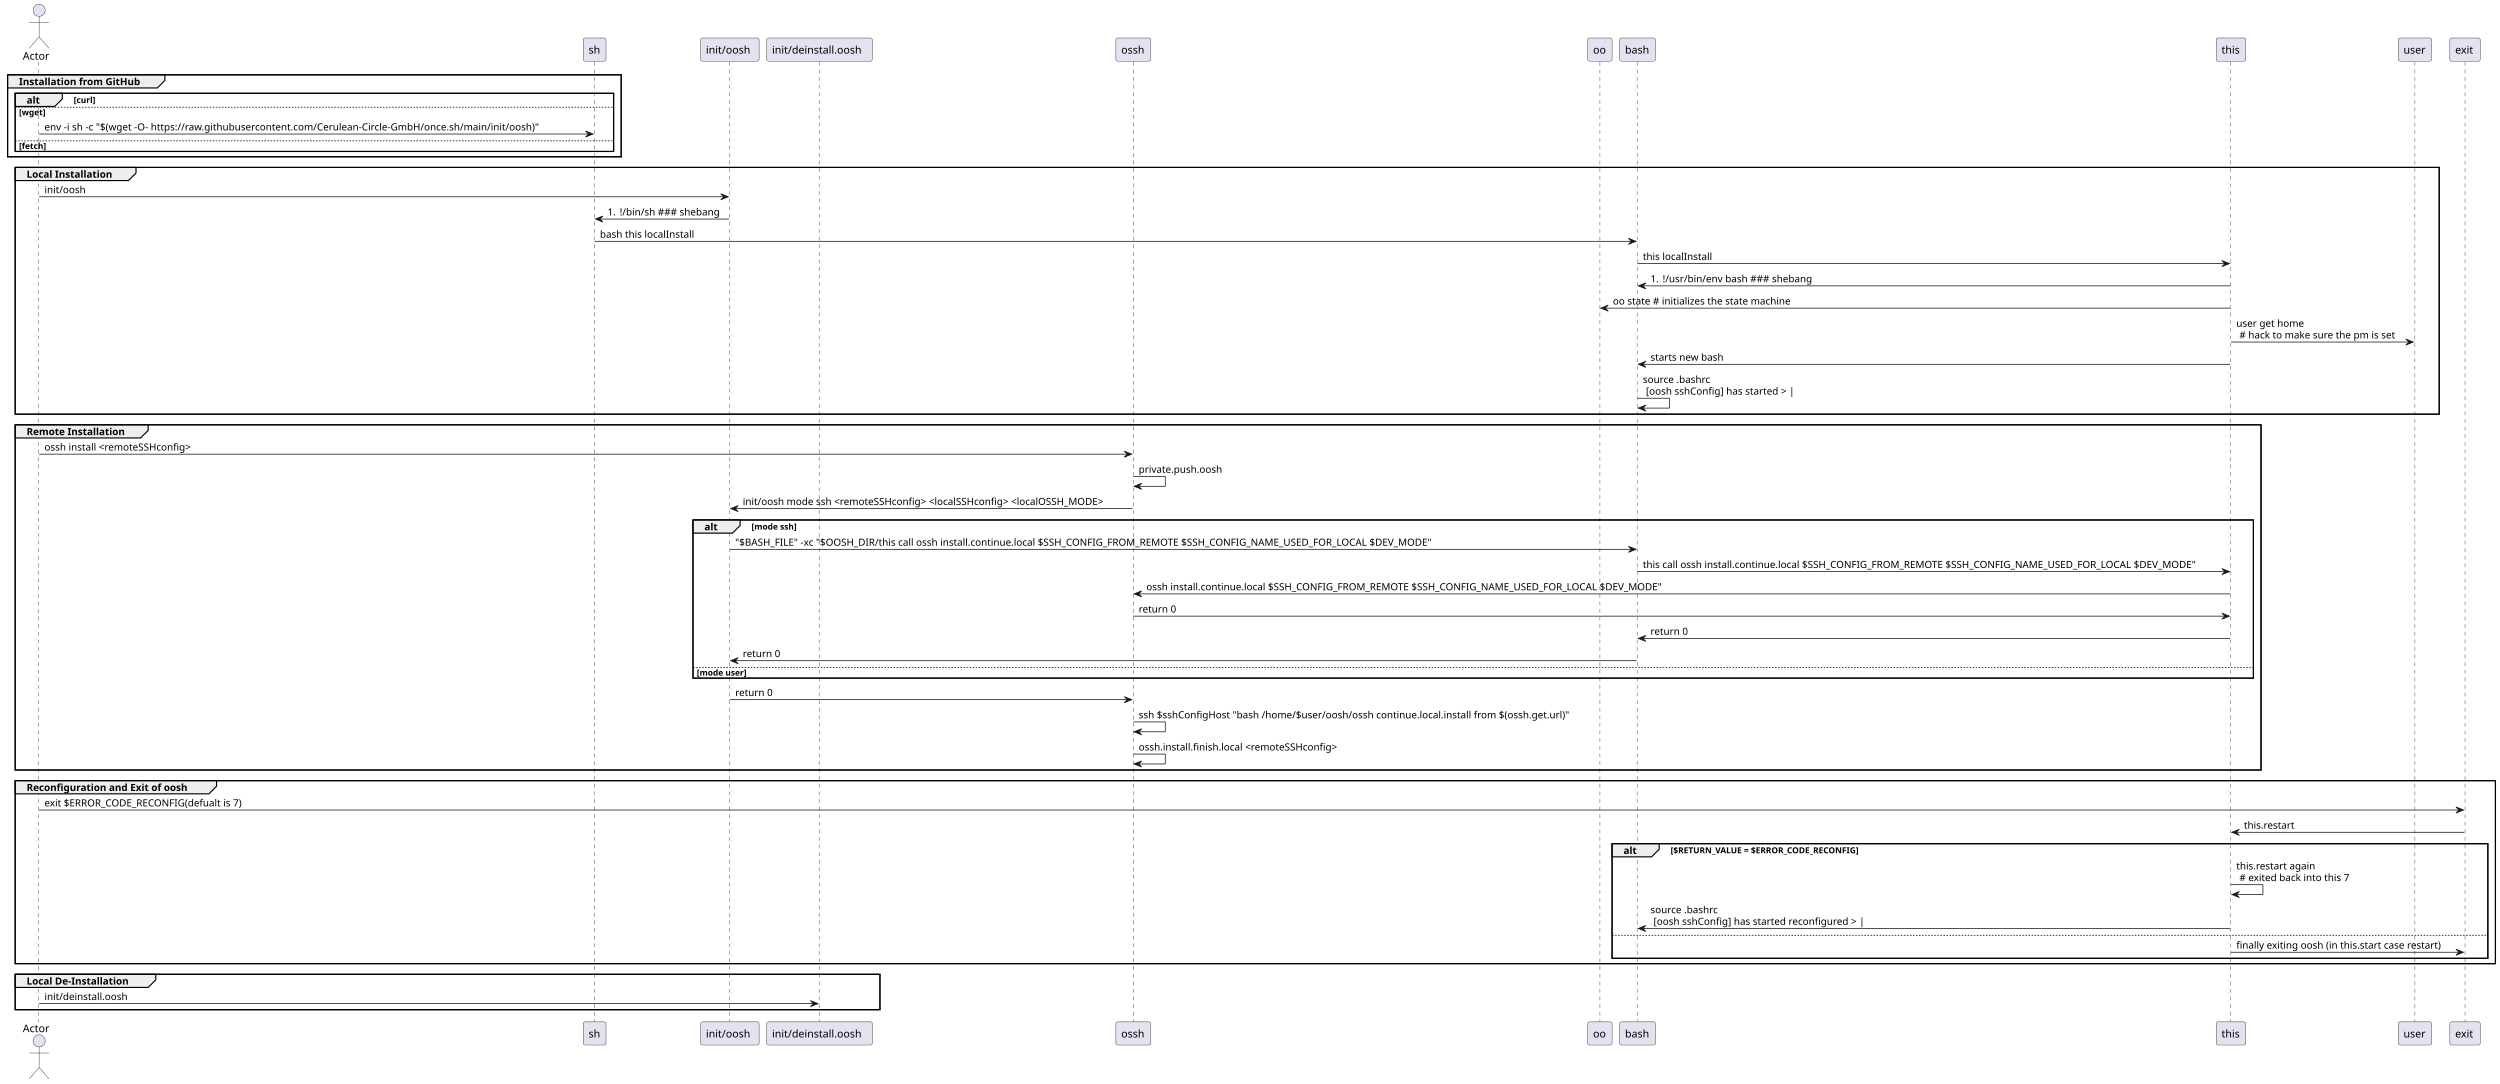
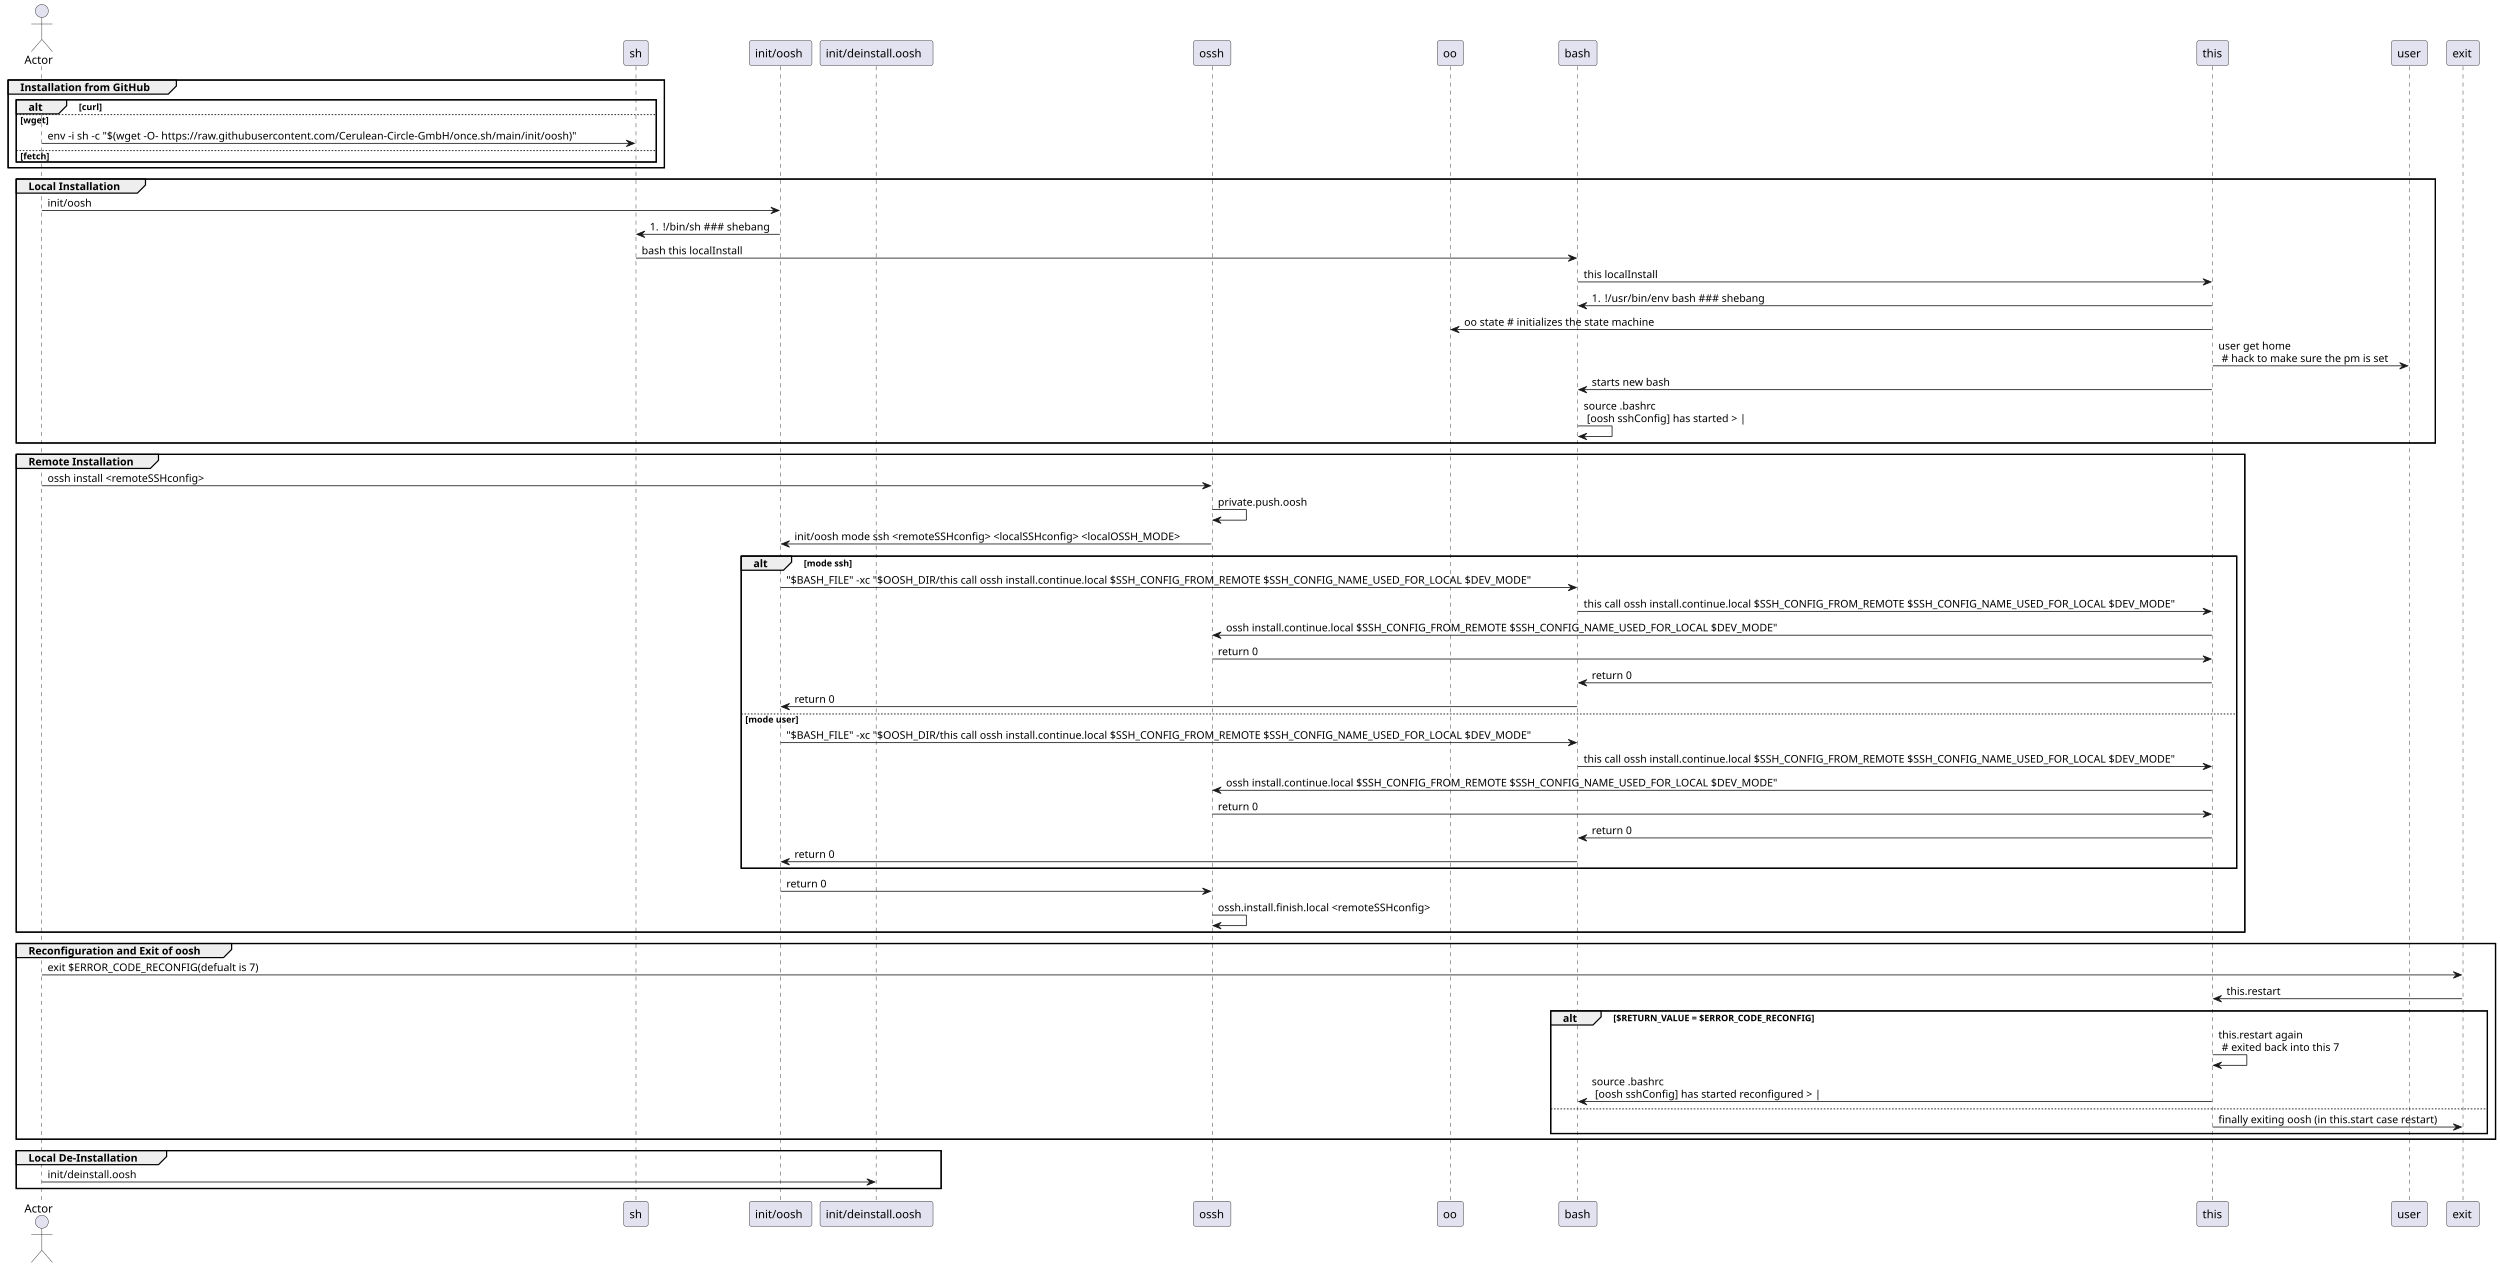
- <svg xmlns="http://www.w3.org/2000/svg" contentStyleType="text/css" height="1426px" preserveAspectRatio="none" style="width:3290px;height:1426px;background:#FFFFFF;" version="1.1" viewBox="0 0 3290 1426" width="3290px" zoomAndPan="magnify">
+ <svg xmlns="http://www.w3.org/2000/svg" contentStyleType="text/css" height="1560px" preserveAspectRatio="none" style="width:3076px;height:1560px;background:#FFFFFF;" version="1.1" viewBox="0 0 3076 1560" width="3076px" zoomAndPan="magnify">
  <defs />
  <g>
    <rect height="107.842" style="stroke:#000000;stroke-width:1.5;fill:none;" width="807.5" x="10" y="98.488" />
    <rect height="76.531" style="stroke:#000000;stroke-width:1.5;fill:none;" width="787.5" x="20" y="122.799" />
-     <rect height="324.727" style="stroke:#000000;stroke-width:1.5;fill:none;" width="3190" x="20" y="220.33" />
-     <rect height="454.303" style="stroke:#000000;stroke-width:1.5;fill:none;" width="2955.5" x="20" y="559.057" />
-     <rect height="208.129" style="stroke:#000000;stroke-width:1.5;fill:none;" width="2053.5" x="912" y="684.299" />
-     <rect height="240.795" style="stroke:#000000;stroke-width:1.5;fill:none;" width="3264" x="20" y="1027.359" />
-     <rect height="150.863" style="stroke:#000000;stroke-width:1.5;fill:none;" width="1152.5" x="2121.5" y="1110.291" />
-     <rect height="46.621" style="stroke:#000000;stroke-width:1.5;fill:none;" width="1138" x="20" y="1282.154" />
-     <line style="stroke:#181818;stroke-width:0.5;fill:none;stroke-dasharray:5.0,5.0;" x1="51" x2="51" y1="81.488" y2="1345.775" />
-     <line style="stroke:#181818;stroke-width:0.5;fill:none;stroke-dasharray:5.0,5.0;" x1="782.5" x2="782.5" y1="81.488" y2="1345.775" />
-     <line style="stroke:#181818;stroke-width:0.5;fill:none;stroke-dasharray:5.0,5.0;" x1="960" x2="960" y1="81.488" y2="1345.775" />
-     <line style="stroke:#181818;stroke-width:0.5;fill:none;stroke-dasharray:5.0,5.0;" x1="1078" x2="1078" y1="81.488" y2="1345.775" />
-     <line style="stroke:#181818;stroke-width:0.5;fill:none;stroke-dasharray:5.0,5.0;" x1="1491.5" x2="1491.5" y1="81.488" y2="1345.775" />
-     <line style="stroke:#181818;stroke-width:0.5;fill:none;stroke-dasharray:5.0,5.0;" x1="2105.5" x2="2105.5" y1="81.488" y2="1345.775" />
-     <line style="stroke:#181818;stroke-width:0.5;fill:none;stroke-dasharray:5.0,5.0;" x1="2154.5" x2="2154.5" y1="81.488" y2="1345.775" />
-     <line style="stroke:#181818;stroke-width:0.5;fill:none;stroke-dasharray:5.0,5.0;" x1="2935.5" x2="2935.5" y1="81.488" y2="1345.775" />
-     <line style="stroke:#181818;stroke-width:0.5;fill:none;stroke-dasharray:5.0,5.0;" x1="3178" x2="3178" y1="81.488" y2="1345.775" />
-     <line style="stroke:#181818;stroke-width:0.5;fill:none;stroke-dasharray:5.0,5.0;" x1="3244" x2="3244" y1="81.488" y2="1345.775" />
+     <rect height="324.727" style="stroke:#000000;stroke-width:1.5;fill:none;" width="2976.5" x="20" y="220.33" />
+     <rect height="587.856" style="stroke:#000000;stroke-width:1.5;fill:none;" width="2742" x="20" y="559.057" />
+     <rect height="383.992" style="stroke:#000000;stroke-width:1.5;fill:none;" width="1840" x="912" y="684.299" />
+     <rect height="240.795" style="stroke:#000000;stroke-width:1.5;fill:none;" width="3050.5" x="20" y="1160.912" />
+     <rect height="150.863" style="stroke:#000000;stroke-width:1.5;fill:none;" width="1152.5" x="1908" y="1243.844" />
+     <rect height="46.621" style="stroke:#000000;stroke-width:1.5;fill:none;" width="1138" x="20" y="1415.707" />
+     <line style="stroke:#181818;stroke-width:0.5;fill:none;stroke-dasharray:5.0,5.0;" x1="51" x2="51" y1="81.488" y2="1479.328" />
+     <line style="stroke:#181818;stroke-width:0.5;fill:none;stroke-dasharray:5.0,5.0;" x1="782.5" x2="782.5" y1="81.488" y2="1479.328" />
+     <line style="stroke:#181818;stroke-width:0.5;fill:none;stroke-dasharray:5.0,5.0;" x1="960" x2="960" y1="81.488" y2="1479.328" />
+     <line style="stroke:#181818;stroke-width:0.5;fill:none;stroke-dasharray:5.0,5.0;" x1="1078" x2="1078" y1="81.488" y2="1479.328" />
+     <line style="stroke:#181818;stroke-width:0.5;fill:none;stroke-dasharray:5.0,5.0;" x1="1491.5" x2="1491.5" y1="81.488" y2="1479.328" />
+     <line style="stroke:#181818;stroke-width:0.5;fill:none;stroke-dasharray:5.0,5.0;" x1="1784.5" x2="1784.5" y1="81.488" y2="1479.328" />
+     <line style="stroke:#181818;stroke-width:0.5;fill:none;stroke-dasharray:5.0,5.0;" x1="1941" x2="1941" y1="81.488" y2="1479.328" />
+     <line style="stroke:#181818;stroke-width:0.5;fill:none;stroke-dasharray:5.0,5.0;" x1="2722" x2="2722" y1="81.488" y2="1479.328" />
+     <line style="stroke:#181818;stroke-width:0.5;fill:none;stroke-dasharray:5.0,5.0;" x1="2964.5" x2="2964.5" y1="81.488" y2="1479.328" />
+     <line style="stroke:#181818;stroke-width:0.5;fill:none;stroke-dasharray:5.0,5.0;" x1="3030.5" x2="3030.5" y1="81.488" y2="1479.328" />
    <text fill="#000000" font-family="sans-serif" font-size="14" lengthAdjust="spacing" textLength="37" x="30" y="78.535">Actor</text>
    <ellipse cx="51.5" cy="13.5" fill="#E2E2F0" rx="8" ry="8" style="stroke:#181818;stroke-width:0.5;" />
    <path d="M51.5,21.5 L51.5,48.5 M38.5,29.5 L64.5,29.5 M51.5,48.5 L38.5,63.5 M51.5,48.5 L64.5,63.5 " fill="none" style="stroke:#181818;stroke-width:0.5;" />
-     <text fill="#000000" font-family="sans-serif" font-size="14" lengthAdjust="spacing" textLength="37" x="30" y="1358.311">Actor</text>
-     <ellipse cx="51.5" cy="1369.764" fill="#E2E2F0" rx="8" ry="8" style="stroke:#181818;stroke-width:0.5;" />
-     <path d="M51.5,1377.764 L51.5,1404.764 M38.5,1385.764 L64.5,1385.764 M51.5,1404.764 L38.5,1419.764 M51.5,1404.764 L64.5,1419.764 " fill="none" style="stroke:#181818;stroke-width:0.5;" />
+     <text fill="#000000" font-family="sans-serif" font-size="14" lengthAdjust="spacing" textLength="37" x="30" y="1491.863">Actor</text>
+     <ellipse cx="51.5" cy="1503.316" fill="#E2E2F0" rx="8" ry="8" style="stroke:#181818;stroke-width:0.5;" />
+     <path d="M51.5,1511.316 L51.5,1538.316 M38.5,1519.316 L64.5,1519.316 M51.5,1538.316 L38.5,1553.316 M51.5,1538.316 L64.5,1553.316 " fill="none" style="stroke:#181818;stroke-width:0.5;" />
    <rect fill="#E2E2F0" height="30.488" rx="2.5" ry="2.5" style="stroke:#181818;stroke-width:0.5;" width="30" x="767.5" y="50" />
    <text fill="#000000" font-family="sans-serif" font-size="14" lengthAdjust="spacing" textLength="16" x="774.5" y="70.535">sh</text>
-     <rect fill="#E2E2F0" height="30.488" rx="2.5" ry="2.5" style="stroke:#181818;stroke-width:0.5;" width="30" x="767.5" y="1344.775" />
-     <text fill="#000000" font-family="sans-serif" font-size="14" lengthAdjust="spacing" textLength="16" x="774.5" y="1365.311">sh</text>
+     <rect fill="#E2E2F0" height="30.488" rx="2.5" ry="2.5" style="stroke:#181818;stroke-width:0.5;" width="30" x="767.5" y="1478.328" />
+     <text fill="#000000" font-family="sans-serif" font-size="14" lengthAdjust="spacing" textLength="16" x="774.5" y="1498.863">sh</text>
    <rect fill="#E2E2F0" height="30.488" rx="2.5" ry="2.5" style="stroke:#181818;stroke-width:0.5;" width="77" x="922" y="50" />
    <text fill="#000000" font-family="sans-serif" font-size="14" lengthAdjust="spacing" textLength="63" x="929" y="70.535">init/oosh</text>
-     <rect fill="#E2E2F0" height="30.488" rx="2.5" ry="2.5" style="stroke:#181818;stroke-width:0.5;" width="77" x="922" y="1344.775" />
-     <text fill="#000000" font-family="sans-serif" font-size="14" lengthAdjust="spacing" textLength="63" x="929" y="1365.311">init/oosh</text>
+     <rect fill="#E2E2F0" height="30.488" rx="2.5" ry="2.5" style="stroke:#181818;stroke-width:0.5;" width="77" x="922" y="1478.328" />
+     <text fill="#000000" font-family="sans-serif" font-size="14" lengthAdjust="spacing" textLength="63" x="929" y="1498.863">init/oosh</text>
    <rect fill="#E2E2F0" height="30.488" rx="2.5" ry="2.5" style="stroke:#181818;stroke-width:0.5;" width="139" x="1009" y="50" />
    <text fill="#000000" font-family="sans-serif" font-size="14" lengthAdjust="spacing" textLength="125" x="1016" y="70.535">init/deinstall.oosh</text>
-     <rect fill="#E2E2F0" height="30.488" rx="2.5" ry="2.5" style="stroke:#181818;stroke-width:0.5;" width="139" x="1009" y="1344.775" />
-     <text fill="#000000" font-family="sans-serif" font-size="14" lengthAdjust="spacing" textLength="125" x="1016" y="1365.311">init/deinstall.oosh</text>
+     <rect fill="#E2E2F0" height="30.488" rx="2.5" ry="2.5" style="stroke:#181818;stroke-width:0.5;" width="139" x="1009" y="1478.328" />
+     <text fill="#000000" font-family="sans-serif" font-size="14" lengthAdjust="spacing" textLength="125" x="1016" y="1498.863">init/deinstall.oosh</text>
    <rect fill="#E2E2F0" height="30.488" rx="2.5" ry="2.5" style="stroke:#181818;stroke-width:0.5;" width="46" x="1468.5" y="50" />
    <text fill="#000000" font-family="sans-serif" font-size="14" lengthAdjust="spacing" textLength="32" x="1475.5" y="70.535">ossh</text>
-     <rect fill="#E2E2F0" height="30.488" rx="2.5" ry="2.5" style="stroke:#181818;stroke-width:0.5;" width="46" x="1468.5" y="1344.775" />
-     <text fill="#000000" font-family="sans-serif" font-size="14" lengthAdjust="spacing" textLength="32" x="1475.5" y="1365.311">ossh</text>
-     <rect fill="#E2E2F0" height="30.488" rx="2.5" ry="2.5" style="stroke:#181818;stroke-width:0.5;" width="32" x="2089.5" y="50" />
-     <text fill="#000000" font-family="sans-serif" font-size="14" lengthAdjust="spacing" textLength="18" x="2096.5" y="70.535">oo</text>
-     <rect fill="#E2E2F0" height="30.488" rx="2.5" ry="2.5" style="stroke:#181818;stroke-width:0.5;" width="32" x="2089.5" y="1344.775" />
-     <text fill="#000000" font-family="sans-serif" font-size="14" lengthAdjust="spacing" textLength="18" x="2096.5" y="1365.311">oo</text>
-     <rect fill="#E2E2F0" height="30.488" rx="2.5" ry="2.5" style="stroke:#181818;stroke-width:0.5;" width="47" x="2131.5" y="50" />
-     <text fill="#000000" font-family="sans-serif" font-size="14" lengthAdjust="spacing" textLength="33" x="2138.5" y="70.535">bash</text>
-     <rect fill="#E2E2F0" height="30.488" rx="2.5" ry="2.5" style="stroke:#181818;stroke-width:0.5;" width="47" x="2131.5" y="1344.775" />
-     <text fill="#000000" font-family="sans-serif" font-size="14" lengthAdjust="spacing" textLength="33" x="2138.5" y="1365.311">bash</text>
-     <rect fill="#E2E2F0" height="30.488" rx="2.5" ry="2.5" style="stroke:#181818;stroke-width:0.5;" width="39" x="2916.5" y="50" />
-     <text fill="#000000" font-family="sans-serif" font-size="14" lengthAdjust="spacing" textLength="25" x="2923.5" y="70.535">this</text>
-     <rect fill="#E2E2F0" height="30.488" rx="2.5" ry="2.5" style="stroke:#181818;stroke-width:0.5;" width="39" x="2916.5" y="1344.775" />
-     <text fill="#000000" font-family="sans-serif" font-size="14" lengthAdjust="spacing" textLength="25" x="2923.5" y="1365.311">this</text>
-     <rect fill="#E2E2F0" height="30.488" rx="2.5" ry="2.5" style="stroke:#181818;stroke-width:0.5;" width="44" x="3156" y="50" />
-     <text fill="#000000" font-family="sans-serif" font-size="14" lengthAdjust="spacing" textLength="30" x="3163" y="70.535">user</text>
-     <rect fill="#E2E2F0" height="30.488" rx="2.5" ry="2.5" style="stroke:#181818;stroke-width:0.5;" width="44" x="3156" y="1344.775" />
-     <text fill="#000000" font-family="sans-serif" font-size="14" lengthAdjust="spacing" textLength="30" x="3163" y="1365.311">user</text>
-     <rect fill="#E2E2F0" height="30.488" rx="2.5" ry="2.5" style="stroke:#181818;stroke-width:0.5;" width="40" x="3224" y="50" />
-     <text fill="#000000" font-family="sans-serif" font-size="14" lengthAdjust="spacing" textLength="26" x="3231" y="70.535">exit</text>
-     <rect fill="#E2E2F0" height="30.488" rx="2.5" ry="2.5" style="stroke:#181818;stroke-width:0.5;" width="40" x="3224" y="1344.775" />
-     <text fill="#000000" font-family="sans-serif" font-size="14" lengthAdjust="spacing" textLength="26" x="3231" y="1365.311">exit</text>
+     <rect fill="#E2E2F0" height="30.488" rx="2.5" ry="2.5" style="stroke:#181818;stroke-width:0.5;" width="46" x="1468.5" y="1478.328" />
+     <text fill="#000000" font-family="sans-serif" font-size="14" lengthAdjust="spacing" textLength="32" x="1475.5" y="1498.863">ossh</text>
+     <rect fill="#E2E2F0" height="30.488" rx="2.5" ry="2.5" style="stroke:#181818;stroke-width:0.5;" width="32" x="1768.5" y="50" />
+     <text fill="#000000" font-family="sans-serif" font-size="14" lengthAdjust="spacing" textLength="18" x="1775.5" y="70.535">oo</text>
+     <rect fill="#E2E2F0" height="30.488" rx="2.5" ry="2.5" style="stroke:#181818;stroke-width:0.5;" width="32" x="1768.5" y="1478.328" />
+     <text fill="#000000" font-family="sans-serif" font-size="14" lengthAdjust="spacing" textLength="18" x="1775.5" y="1498.863">oo</text>
+     <rect fill="#E2E2F0" height="30.488" rx="2.5" ry="2.5" style="stroke:#181818;stroke-width:0.5;" width="47" x="1918" y="50" />
+     <text fill="#000000" font-family="sans-serif" font-size="14" lengthAdjust="spacing" textLength="33" x="1925" y="70.535">bash</text>
+     <rect fill="#E2E2F0" height="30.488" rx="2.5" ry="2.5" style="stroke:#181818;stroke-width:0.5;" width="47" x="1918" y="1478.328" />
+     <text fill="#000000" font-family="sans-serif" font-size="14" lengthAdjust="spacing" textLength="33" x="1925" y="1498.863">bash</text>
+     <rect fill="#E2E2F0" height="30.488" rx="2.5" ry="2.5" style="stroke:#181818;stroke-width:0.5;" width="39" x="2703" y="50" />
+     <text fill="#000000" font-family="sans-serif" font-size="14" lengthAdjust="spacing" textLength="25" x="2710" y="70.535">this</text>
+     <rect fill="#E2E2F0" height="30.488" rx="2.5" ry="2.5" style="stroke:#181818;stroke-width:0.5;" width="39" x="2703" y="1478.328" />
+     <text fill="#000000" font-family="sans-serif" font-size="14" lengthAdjust="spacing" textLength="25" x="2710" y="1498.863">this</text>
+     <rect fill="#E2E2F0" height="30.488" rx="2.5" ry="2.5" style="stroke:#181818;stroke-width:0.5;" width="44" x="2942.5" y="50" />
+     <text fill="#000000" font-family="sans-serif" font-size="14" lengthAdjust="spacing" textLength="30" x="2949.5" y="70.535">user</text>
+     <rect fill="#E2E2F0" height="30.488" rx="2.5" ry="2.5" style="stroke:#181818;stroke-width:0.5;" width="44" x="2942.5" y="1478.328" />
+     <text fill="#000000" font-family="sans-serif" font-size="14" lengthAdjust="spacing" textLength="30" x="2949.5" y="1498.863">user</text>
+     <rect fill="#E2E2F0" height="30.488" rx="2.5" ry="2.5" style="stroke:#181818;stroke-width:0.5;" width="40" x="3010.5" y="50" />
+     <text fill="#000000" font-family="sans-serif" font-size="14" lengthAdjust="spacing" textLength="26" x="3017.5" y="70.535">exit</text>
+     <rect fill="#E2E2F0" height="30.488" rx="2.5" ry="2.5" style="stroke:#181818;stroke-width:0.5;" width="40" x="3010.5" y="1478.328" />
+     <text fill="#000000" font-family="sans-serif" font-size="14" lengthAdjust="spacing" textLength="26" x="3017.5" y="1498.863">exit</text>
    <path d="M10,98.488 L217,98.488 L217,105.799 L207,115.799 L10,115.799 L10,98.488 " fill="#EEEEEE" style="stroke:#000000;stroke-width:1.5;" />
    <rect fill="none" height="107.842" style="stroke:#000000;stroke-width:1.5;" width="807.5" x="10" y="98.488" />
    <text fill="#000000" font-family="sans-serif" font-size="13" font-weight="bold" lengthAdjust="spacing" textLength="162" x="25" y="112.057">Installation from GitHub</text>
    <path d="M20,122.799 L82,122.799 L82,130.109 L72,140.109 L20,140.109 L20,122.799 " fill="#EEEEEE" style="stroke:#000000;stroke-width:1.5;" />
    <rect fill="none" height="76.531" style="stroke:#000000;stroke-width:1.5;" width="787.5" x="20" y="122.799" />
    <text fill="#000000" font-family="sans-serif" font-size="13" font-weight="bold" lengthAdjust="spacing" textLength="17" x="35" y="136.367">alt</text>
    <text fill="#000000" font-family="sans-serif" font-size="11" font-weight="bold" lengthAdjust="spacing" textLength="30" x="97" y="135.434">[curl]</text>
    <line style="stroke:#000000;stroke-width:1.0;stroke-dasharray:2.0,2.0;" x1="20" x2="807.5" y1="141.109" y2="141.109" />
    <text fill="#000000" font-family="sans-serif" font-size="11" font-weight="bold" lengthAdjust="spacing" textLength="34" x="25" y="151.744">[wget]</text>
    <polygon fill="#181818" points="770.5,172.375,780.5,176.375,770.5,180.375,774.5,176.375" style="stroke:#181818;stroke-width:1.0;" />
    <line style="stroke:#181818;stroke-width:1.0;" x1="51.5" x2="776.5" y1="176.375" y2="176.375" />
    <text fill="#000000" font-family="sans-serif" font-size="13" lengthAdjust="spacing" textLength="707" x="58.5" y="171.633">env -i sh -c "$(wget -O- https://raw.githubusercontent.com/Cerulean-Circle-GmbH/once.sh/main/init/oosh)"</text>
    <line style="stroke:#000000;stroke-width:1.0;stroke-dasharray:2.0,2.0;" x1="20" x2="807.5" y1="185.375" y2="185.375" />
    <text fill="#000000" font-family="sans-serif" font-size="11" font-weight="bold" lengthAdjust="spacing" textLength="36" x="25" y="196.01">[fetch]</text>
    <path d="M20,220.33 L179,220.33 L179,227.641 L169,237.641 L20,237.641 L20,220.33 " fill="#EEEEEE" style="stroke:#000000;stroke-width:1.5;" />
-     <rect fill="none" height="324.727" style="stroke:#000000;stroke-width:1.5;" width="3190" x="20" y="220.33" />
+     <rect fill="none" height="324.727" style="stroke:#000000;stroke-width:1.5;" width="2976.5" x="20" y="220.33" />
    <text fill="#000000" font-family="sans-serif" font-size="13" font-weight="bold" lengthAdjust="spacing" textLength="114" x="35" y="233.898">Local Installation</text>
    <polygon fill="#181818" points="948.5,254.951,958.5,258.951,948.5,262.951,952.5,258.951" style="stroke:#181818;stroke-width:1.0;" />
    <line style="stroke:#181818;stroke-width:1.0;" x1="51.5" x2="954.5" y1="258.951" y2="258.951" />
    <text fill="#000000" font-family="sans-serif" font-size="13" lengthAdjust="spacing" textLength="59" x="58.5" y="254.209">init/oosh</text>
    <polygon fill="#181818" points="793.5,284.262,783.5,288.262,793.5,292.262,789.5,288.262" style="stroke:#181818;stroke-width:1.0;" />
    <line style="stroke:#181818;stroke-width:1.0;" x1="787.5" x2="959.5" y1="288.262" y2="288.262" />
    <text fill="#000000" font-family="sans-serif" font-size="13" lengthAdjust="spacing" textLength="12" x="799.5" y="283.519">1.</text>
    <text fill="#000000" font-family="sans-serif" font-size="13" lengthAdjust="spacing" textLength="138" x="815.5" y="283.519">!/bin/sh ### shebang</text>
-     <polygon fill="#181818" points="2143,313.572,2153,317.572,2143,321.572,2147,317.572" style="stroke:#181818;stroke-width:1.0;" />
-     <line style="stroke:#181818;stroke-width:1.0;" x1="782.5" x2="2149" y1="317.572" y2="317.572" />
+     <polygon fill="#181818" points="1929.5,313.572,1939.5,317.572,1929.5,321.572,1933.5,317.572" style="stroke:#181818;stroke-width:1.0;" />
+     <line style="stroke:#181818;stroke-width:1.0;" x1="782.5" x2="1935.5" y1="317.572" y2="317.572" />
    <text fill="#000000" font-family="sans-serif" font-size="13" lengthAdjust="spacing" textLength="131" x="789.5" y="312.83">bash this localInstall</text>
-     <polygon fill="#181818" points="2924,342.883,2934,346.883,2924,350.883,2928,346.883" style="stroke:#181818;stroke-width:1.0;" />
-     <line style="stroke:#181818;stroke-width:1.0;" x1="2155" x2="2930" y1="346.883" y2="346.883" />
-     <text fill="#000000" font-family="sans-serif" font-size="13" lengthAdjust="spacing" textLength="97" x="2162" y="342.141">this localInstall</text>
-     <polygon fill="#181818" points="2166,372.193,2156,376.193,2166,380.193,2162,376.193" style="stroke:#181818;stroke-width:1.0;" />
-     <line style="stroke:#181818;stroke-width:1.0;" x1="2160" x2="2935" y1="376.193" y2="376.193" />
-     <text fill="#000000" font-family="sans-serif" font-size="13" lengthAdjust="spacing" textLength="12" x="2172" y="371.451">1.</text>
-     <text fill="#000000" font-family="sans-serif" font-size="13" lengthAdjust="spacing" textLength="206" x="2188" y="371.451">!/usr/bin/env bash ### shebang</text>
-     <polygon fill="#181818" points="2116.5,401.504,2106.5,405.504,2116.5,409.504,2112.5,405.504" style="stroke:#181818;stroke-width:1.0;" />
-     <line style="stroke:#181818;stroke-width:1.0;" x1="2110.5" x2="2935" y1="405.504" y2="405.504" />
-     <text fill="#000000" font-family="sans-serif" font-size="13" lengthAdjust="spacing" textLength="244" x="2122.5" y="400.762">oo state # initializes the state machine</text>
-     <polygon fill="#181818" points="3166,446.125,3176,450.125,3166,454.125,3170,450.125" style="stroke:#181818;stroke-width:1.0;" />
-     <line style="stroke:#181818;stroke-width:1.0;" x1="2936" x2="3172" y1="450.125" y2="450.125" />
-     <text fill="#000000" font-family="sans-serif" font-size="13" lengthAdjust="spacing" textLength="90" x="2943" y="430.072">user get home</text>
-     <text fill="#000000" font-family="sans-serif" font-size="13" lengthAdjust="spacing" textLength="214" x="2947" y="445.383"># hack to make sure the pm is set</text>
-     <polygon fill="#181818" points="2166,475.435,2156,479.435,2166,483.435,2162,479.435" style="stroke:#181818;stroke-width:1.0;" />
-     <line style="stroke:#181818;stroke-width:1.0;" x1="2160" x2="2935" y1="479.435" y2="479.435" />
-     <text fill="#000000" font-family="sans-serif" font-size="13" lengthAdjust="spacing" textLength="99" x="2172" y="474.693">starts new bash</text>
-     <line style="stroke:#181818;stroke-width:1.0;" x1="2155" x2="2197" y1="524.057" y2="524.057" />
-     <line style="stroke:#181818;stroke-width:1.0;" x1="2197" x2="2197" y1="524.057" y2="537.057" />
-     <line style="stroke:#181818;stroke-width:1.0;" x1="2156" x2="2197" y1="537.057" y2="537.057" />
-     <polygon fill="#181818" points="2166,533.057,2156,537.057,2166,541.057,2162,537.057" style="stroke:#181818;stroke-width:1.0;" />
-     <text fill="#000000" font-family="sans-serif" font-size="13" lengthAdjust="spacing" textLength="92" x="2162" y="504.004">source .bashrc</text>
-     <text fill="#000000" font-family="sans-serif" font-size="13" lengthAdjust="spacing" textLength="204" x="2166" y="519.314">[oosh sshConfig] has started &gt; |</text>
+     <polygon fill="#181818" points="2710.5,342.883,2720.5,346.883,2710.5,350.883,2714.5,346.883" style="stroke:#181818;stroke-width:1.0;" />
+     <line style="stroke:#181818;stroke-width:1.0;" x1="1941.5" x2="2716.5" y1="346.883" y2="346.883" />
+     <text fill="#000000" font-family="sans-serif" font-size="13" lengthAdjust="spacing" textLength="97" x="1948.5" y="342.141">this localInstall</text>
+     <polygon fill="#181818" points="1952.5,372.193,1942.5,376.193,1952.5,380.193,1948.5,376.193" style="stroke:#181818;stroke-width:1.0;" />
+     <line style="stroke:#181818;stroke-width:1.0;" x1="1946.5" x2="2721.5" y1="376.193" y2="376.193" />
+     <text fill="#000000" font-family="sans-serif" font-size="13" lengthAdjust="spacing" textLength="12" x="1958.5" y="371.451">1.</text>
+     <text fill="#000000" font-family="sans-serif" font-size="13" lengthAdjust="spacing" textLength="206" x="1974.5" y="371.451">!/usr/bin/env bash ### shebang</text>
+     <polygon fill="#181818" points="1795.5,401.504,1785.5,405.504,1795.5,409.504,1791.5,405.504" style="stroke:#181818;stroke-width:1.0;" />
+     <line style="stroke:#181818;stroke-width:1.0;" x1="1789.5" x2="2721.5" y1="405.504" y2="405.504" />
+     <text fill="#000000" font-family="sans-serif" font-size="13" lengthAdjust="spacing" textLength="244" x="1801.5" y="400.762">oo state # initializes the state machine</text>
+     <polygon fill="#181818" points="2952.5,446.125,2962.5,450.125,2952.5,454.125,2956.5,450.125" style="stroke:#181818;stroke-width:1.0;" />
+     <line style="stroke:#181818;stroke-width:1.0;" x1="2722.5" x2="2958.5" y1="450.125" y2="450.125" />
+     <text fill="#000000" font-family="sans-serif" font-size="13" lengthAdjust="spacing" textLength="90" x="2729.5" y="430.072">user get home</text>
+     <text fill="#000000" font-family="sans-serif" font-size="13" lengthAdjust="spacing" textLength="214" x="2733.5" y="445.383"># hack to make sure the pm is set</text>
+     <polygon fill="#181818" points="1952.5,475.435,1942.5,479.435,1952.5,483.435,1948.5,479.435" style="stroke:#181818;stroke-width:1.0;" />
+     <line style="stroke:#181818;stroke-width:1.0;" x1="1946.5" x2="2721.5" y1="479.435" y2="479.435" />
+     <text fill="#000000" font-family="sans-serif" font-size="13" lengthAdjust="spacing" textLength="99" x="1958.5" y="474.693">starts new bash</text>
+     <line style="stroke:#181818;stroke-width:1.0;" x1="1941.5" x2="1983.5" y1="524.057" y2="524.057" />
+     <line style="stroke:#181818;stroke-width:1.0;" x1="1983.5" x2="1983.5" y1="524.057" y2="537.057" />
+     <line style="stroke:#181818;stroke-width:1.0;" x1="1942.5" x2="1983.5" y1="537.057" y2="537.057" />
+     <polygon fill="#181818" points="1952.5,533.057,1942.5,537.057,1952.5,541.057,1948.5,537.057" style="stroke:#181818;stroke-width:1.0;" />
+     <text fill="#000000" font-family="sans-serif" font-size="13" lengthAdjust="spacing" textLength="92" x="1948.5" y="504.004">source .bashrc</text>
+     <text fill="#000000" font-family="sans-serif" font-size="13" lengthAdjust="spacing" textLength="204" x="1952.5" y="519.314">[oosh sshConfig] has started &gt; |</text>
    <path d="M20,559.057 L195,559.057 L195,566.367 L185,576.367 L20,576.367 L20,559.057 " fill="#EEEEEE" style="stroke:#000000;stroke-width:1.5;" />
-     <rect fill="none" height="454.303" style="stroke:#000000;stroke-width:1.5;" width="2955.5" x="20" y="559.057" />
+     <rect fill="none" height="587.856" style="stroke:#000000;stroke-width:1.5;" width="2742" x="20" y="559.057" />
    <text fill="#000000" font-family="sans-serif" font-size="13" font-weight="bold" lengthAdjust="spacing" textLength="130" x="35" y="572.625">Remote Installation</text>
    <polygon fill="#181818" points="1479.5,593.678,1489.5,597.678,1479.5,601.678,1483.5,597.678" style="stroke:#181818;stroke-width:1.0;" />
    <line style="stroke:#181818;stroke-width:1.0;" x1="51.5" x2="1485.5" y1="597.678" y2="597.678" />
    <text fill="#000000" font-family="sans-serif" font-size="13" lengthAdjust="spacing" textLength="205" x="58.5" y="592.936">ossh install &lt;remoteSSHconfig&gt;</text>
    <line style="stroke:#181818;stroke-width:1.0;" x1="1491.5" x2="1533.5" y1="626.988" y2="626.988" />
    <line style="stroke:#181818;stroke-width:1.0;" x1="1533.5" x2="1533.5" y1="626.988" y2="639.988" />
    <line style="stroke:#181818;stroke-width:1.0;" x1="1492.5" x2="1533.5" y1="639.988" y2="639.988" />
    <polygon fill="#181818" points="1502.5,635.988,1492.5,639.988,1502.5,643.988,1498.5,639.988" style="stroke:#181818;stroke-width:1.0;" />
    <text fill="#000000" font-family="sans-serif" font-size="13" lengthAdjust="spacing" textLength="113" x="1498.5" y="622.246">private.push.oosh</text>
    <polygon fill="#181818" points="971.5,665.299,961.5,669.299,971.5,673.299,967.5,669.299" style="stroke:#181818;stroke-width:1.0;" />
    <line style="stroke:#181818;stroke-width:1.0;" x1="965.5" x2="1490.5" y1="669.299" y2="669.299" />
    <text fill="#000000" font-family="sans-serif" font-size="13" lengthAdjust="spacing" textLength="507" x="977.5" y="664.557">init/oosh mode ssh &lt;remoteSSHconfig&gt; &lt;localSSHconfig&gt; &lt;localOSSH_MODE&gt;</text>
    <path d="M912,684.299 L974,684.299 L974,691.609 L964,701.609 L912,701.609 L912,684.299 " fill="#EEEEEE" style="stroke:#000000;stroke-width:1.5;" />
-     <rect fill="none" height="208.129" style="stroke:#000000;stroke-width:1.5;" width="2053.5" x="912" y="684.299" />
+     <rect fill="none" height="383.992" style="stroke:#000000;stroke-width:1.5;" width="1840" x="912" y="684.299" />
    <text fill="#000000" font-family="sans-serif" font-size="13" font-weight="bold" lengthAdjust="spacing" textLength="17" x="927" y="697.867">alt</text>
    <text fill="#000000" font-family="sans-serif" font-size="11" font-weight="bold" lengthAdjust="spacing" textLength="62" x="989" y="696.934">[mode ssh]</text>
-     <polygon fill="#181818" points="2143,718.92,2153,722.92,2143,726.92,2147,722.92" style="stroke:#181818;stroke-width:1.0;" />
-     <line style="stroke:#181818;stroke-width:1.0;" x1="960.5" x2="2149" y1="722.92" y2="722.92" />
+     <polygon fill="#181818" points="1929.5,718.92,1939.5,722.92,1929.5,726.92,1933.5,722.92" style="stroke:#181818;stroke-width:1.0;" />
+     <line style="stroke:#181818;stroke-width:1.0;" x1="960.5" x2="1935.5" y1="722.92" y2="722.92" />
    <text fill="#000000" font-family="sans-serif" font-size="13" lengthAdjust="spacing" textLength="957" x="967.5" y="718.178">"$BASH_FILE" -xc "$OOSH_DIR/this call ossh install.continue.local $SSH_CONFIG_FROM_REMOTE $SSH_CONFIG_NAME_USED_FOR_LOCAL $DEV_MODE"</text>
-     <polygon fill="#181818" points="2924,748.231,2934,752.231,2924,756.231,2928,752.231" style="stroke:#181818;stroke-width:1.0;" />
-     <line style="stroke:#181818;stroke-width:1.0;" x1="2155" x2="2930" y1="752.231" y2="752.231" />
-     <text fill="#000000" font-family="sans-serif" font-size="13" lengthAdjust="spacing" textLength="757" x="2162" y="747.488">this call ossh install.continue.local $SSH_CONFIG_FROM_REMOTE $SSH_CONFIG_NAME_USED_FOR_LOCAL $DEV_MODE"</text>
+     <polygon fill="#181818" points="2710.5,748.231,2720.5,752.231,2710.5,756.231,2714.5,752.231" style="stroke:#181818;stroke-width:1.0;" />
+     <line style="stroke:#181818;stroke-width:1.0;" x1="1941.5" x2="2716.5" y1="752.231" y2="752.231" />
+     <text fill="#000000" font-family="sans-serif" font-size="13" lengthAdjust="spacing" textLength="757" x="1948.5" y="747.488">this call ossh install.continue.local $SSH_CONFIG_FROM_REMOTE $SSH_CONFIG_NAME_USED_FOR_LOCAL $DEV_MODE"</text>
    <polygon fill="#181818" points="1502.5,777.541,1492.5,781.541,1502.5,785.541,1498.5,781.541" style="stroke:#181818;stroke-width:1.0;" />
-     <line style="stroke:#181818;stroke-width:1.0;" x1="1496.5" x2="2935" y1="781.541" y2="781.541" />
+     <line style="stroke:#181818;stroke-width:1.0;" x1="1496.5" x2="2721.5" y1="781.541" y2="781.541" />
    <text fill="#000000" font-family="sans-serif" font-size="13" lengthAdjust="spacing" textLength="703" x="1508.5" y="776.799">ossh install.continue.local $SSH_CONFIG_FROM_REMOTE $SSH_CONFIG_NAME_USED_FOR_LOCAL $DEV_MODE"</text>
-     <polygon fill="#181818" points="2924,806.852,2934,810.852,2924,814.852,2928,810.852" style="stroke:#181818;stroke-width:1.0;" />
-     <line style="stroke:#181818;stroke-width:1.0;" x1="1491.5" x2="2930" y1="810.852" y2="810.852" />
+     <polygon fill="#181818" points="2710.5,806.852,2720.5,810.852,2710.5,814.852,2714.5,810.852" style="stroke:#181818;stroke-width:1.0;" />
+     <line style="stroke:#181818;stroke-width:1.0;" x1="1491.5" x2="2716.5" y1="810.852" y2="810.852" />
    <text fill="#000000" font-family="sans-serif" font-size="13" lengthAdjust="spacing" textLength="50" x="1498.5" y="806.109">return 0</text>
-     <polygon fill="#181818" points="2166,836.162,2156,840.162,2166,844.162,2162,840.162" style="stroke:#181818;stroke-width:1.0;" />
-     <line style="stroke:#181818;stroke-width:1.0;" x1="2160" x2="2935" y1="840.162" y2="840.162" />
-     <text fill="#000000" font-family="sans-serif" font-size="13" lengthAdjust="spacing" textLength="50" x="2172" y="835.42">return 0</text>
+     <polygon fill="#181818" points="1952.5,836.162,1942.5,840.162,1952.5,844.162,1948.5,840.162" style="stroke:#181818;stroke-width:1.0;" />
+     <line style="stroke:#181818;stroke-width:1.0;" x1="1946.5" x2="2721.5" y1="840.162" y2="840.162" />
+     <text fill="#000000" font-family="sans-serif" font-size="13" lengthAdjust="spacing" textLength="50" x="1958.5" y="835.42">return 0</text>
    <polygon fill="#181818" points="971.5,865.473,961.5,869.473,971.5,873.473,967.5,869.473" style="stroke:#181818;stroke-width:1.0;" />
-     <line style="stroke:#181818;stroke-width:1.0;" x1="965.5" x2="2154" y1="869.473" y2="869.473" />
+     <line style="stroke:#181818;stroke-width:1.0;" x1="965.5" x2="1940.5" y1="869.473" y2="869.473" />
    <text fill="#000000" font-family="sans-serif" font-size="13" lengthAdjust="spacing" textLength="50" x="977.5" y="864.731">return 0</text>
-     <line style="stroke:#000000;stroke-width:1.0;stroke-dasharray:2.0,2.0;" x1="912" x2="2965.5" y1="878.473" y2="878.473" />
+     <line style="stroke:#000000;stroke-width:1.0;stroke-dasharray:2.0,2.0;" x1="912" x2="2752" y1="878.473" y2="878.473" />
    <text fill="#000000" font-family="sans-serif" font-size="11" font-weight="bold" lengthAdjust="spacing" textLength="67" x="917" y="889.107">[mode user]</text>
-     <polygon fill="#181818" points="1479.5,916.738,1489.5,920.738,1479.5,924.738,1483.5,920.738" style="stroke:#181818;stroke-width:1.0;" />
-     <line style="stroke:#181818;stroke-width:1.0;" x1="960.5" x2="1485.5" y1="920.738" y2="920.738" />
-     <text fill="#000000" font-family="sans-serif" font-size="13" lengthAdjust="spacing" textLength="50" x="967.5" y="915.996">return 0</text>
-     <line style="stroke:#181818;stroke-width:1.0;" x1="1491.5" x2="1533.5" y1="950.049" y2="950.049" />
-     <line style="stroke:#181818;stroke-width:1.0;" x1="1533.5" x2="1533.5" y1="950.049" y2="963.049" />
-     <line style="stroke:#181818;stroke-width:1.0;" x1="1492.5" x2="1533.5" y1="963.049" y2="963.049" />
-     <polygon fill="#181818" points="1502.5,959.049,1492.5,963.049,1502.5,967.049,1498.5,963.049" style="stroke:#181818;stroke-width:1.0;" />
-     <text fill="#000000" font-family="sans-serif" font-size="13" lengthAdjust="spacing" textLength="600" x="1498.5" y="945.307">ssh $sshConfigHost "bash /home/$user/oosh/ossh continue.local.install from $(ossh.get.url)"</text>
-     <line style="stroke:#181818;stroke-width:1.0;" x1="1491.5" x2="1533.5" y1="992.359" y2="992.359" />
-     <line style="stroke:#181818;stroke-width:1.0;" x1="1533.5" x2="1533.5" y1="992.359" y2="1005.359" />
-     <line style="stroke:#181818;stroke-width:1.0;" x1="1492.5" x2="1533.5" y1="1005.359" y2="1005.359" />
-     <polygon fill="#181818" points="1502.5,1001.359,1492.5,1005.359,1502.5,1009.359,1498.5,1005.359" style="stroke:#181818;stroke-width:1.0;" />
-     <text fill="#000000" font-family="sans-serif" font-size="13" lengthAdjust="spacing" textLength="279" x="1498.5" y="987.617">ossh.install.finish.local &lt;remoteSSHconfig&gt;</text>
-     <path d="M20,1027.359 L285,1027.359 L285,1034.67 L275,1044.67 L20,1044.67 L20,1027.359 " fill="#EEEEEE" style="stroke:#000000;stroke-width:1.5;" />
-     <rect fill="none" height="240.795" style="stroke:#000000;stroke-width:1.5;" width="3264" x="20" y="1027.359" />
-     <text fill="#000000" font-family="sans-serif" font-size="13" font-weight="bold" lengthAdjust="spacing" textLength="220" x="35" y="1040.928">Reconfiguration and Exit of oosh</text>
-     <polygon fill="#181818" points="3232,1061.98,3242,1065.98,3232,1069.98,3236,1065.98" style="stroke:#181818;stroke-width:1.0;" />
-     <line style="stroke:#181818;stroke-width:1.0;" x1="51.5" x2="3238" y1="1065.98" y2="1065.98" />
-     <text fill="#000000" font-family="sans-serif" font-size="13" lengthAdjust="spacing" textLength="270" x="58.5" y="1061.238">exit $ERROR_CODE_RECONFIG(defualt is 7)</text>
-     <polygon fill="#181818" points="2947,1091.291,2937,1095.291,2947,1099.291,2943,1095.291" style="stroke:#181818;stroke-width:1.0;" />
-     <line style="stroke:#181818;stroke-width:1.0;" x1="2941" x2="3243" y1="1095.291" y2="1095.291" />
-     <text fill="#000000" font-family="sans-serif" font-size="13" lengthAdjust="spacing" textLength="69" x="2953" y="1090.549">this.restart</text>
-     <path d="M2121.5,1110.291 L2183.5,1110.291 L2183.5,1117.602 L2173.5,1127.602 L2121.5,1127.602 L2121.5,1110.291 " fill="#EEEEEE" style="stroke:#000000;stroke-width:1.5;" />
-     <rect fill="none" height="150.863" style="stroke:#000000;stroke-width:1.5;" width="1152.5" x="2121.5" y="1110.291" />
-     <text fill="#000000" font-family="sans-serif" font-size="13" font-weight="bold" lengthAdjust="spacing" textLength="17" x="2136.5" y="1123.859">alt</text>
-     <text fill="#000000" font-family="sans-serif" font-size="11" font-weight="bold" lengthAdjust="spacing" textLength="272" x="2198.5" y="1122.926">[$RETURN_VALUE = $ERROR_CODE_RECONFIG]</text>
-     <line style="stroke:#181818;stroke-width:1.0;" x1="2936" x2="2978" y1="1164.223" y2="1164.223" />
-     <line style="stroke:#181818;stroke-width:1.0;" x1="2978" x2="2978" y1="1164.223" y2="1177.223" />
-     <line style="stroke:#181818;stroke-width:1.0;" x1="2937" x2="2978" y1="1177.223" y2="1177.223" />
-     <polygon fill="#181818" points="2947,1173.223,2937,1177.223,2947,1181.223,2943,1177.223" style="stroke:#181818;stroke-width:1.0;" />
-     <text fill="#000000" font-family="sans-serif" font-size="13" lengthAdjust="spacing" textLength="107" x="2943" y="1144.17">this.restart again</text>
-     <text fill="#000000" font-family="sans-serif" font-size="13" lengthAdjust="spacing" textLength="154" x="2947" y="1159.48"># exited back into this 7</text>
-     <polygon fill="#181818" points="2166,1217.844,2156,1221.844,2166,1225.844,2162,1221.844" style="stroke:#181818;stroke-width:1.0;" />
-     <line style="stroke:#181818;stroke-width:1.0;" x1="2160" x2="2935" y1="1221.844" y2="1221.844" />
-     <text fill="#000000" font-family="sans-serif" font-size="13" lengthAdjust="spacing" textLength="92" x="2172" y="1201.791">source .bashrc</text>
-     <text fill="#000000" font-family="sans-serif" font-size="13" lengthAdjust="spacing" textLength="288" x="2176" y="1217.102">[oosh sshConfig] has started reconfigured &gt; |</text>
-     <line style="stroke:#000000;stroke-width:1.0;stroke-dasharray:2.0,2.0;" x1="2121.5" x2="3274" y1="1230.844" y2="1230.844" />
-     <polygon fill="#181818" points="3232,1249.154,3242,1253.154,3232,1257.154,3236,1253.154" style="stroke:#181818;stroke-width:1.0;" />
-     <line style="stroke:#181818;stroke-width:1.0;" x1="2936" x2="3238" y1="1253.154" y2="1253.154" />
-     <text fill="#000000" font-family="sans-serif" font-size="13" lengthAdjust="spacing" textLength="284" x="2943" y="1248.412">finally exiting oosh (in this.start case restart)</text>
-     <path d="M20,1282.154 L205,1282.154 L205,1289.465 L195,1299.465 L20,1299.465 L20,1282.154 " fill="#EEEEEE" style="stroke:#000000;stroke-width:1.5;" />
-     <rect fill="none" height="46.621" style="stroke:#000000;stroke-width:1.5;" width="1138" x="20" y="1282.154" />
-     <text fill="#000000" font-family="sans-serif" font-size="13" font-weight="bold" lengthAdjust="spacing" textLength="140" x="35" y="1295.723">Local De-Installation</text>
-     <polygon fill="#181818" points="1066.5,1316.775,1076.5,1320.775,1066.5,1324.775,1070.5,1320.775" style="stroke:#181818;stroke-width:1.0;" />
-     <line style="stroke:#181818;stroke-width:1.0;" x1="51.5" x2="1072.5" y1="1320.775" y2="1320.775" />
-     <text fill="#000000" font-family="sans-serif" font-size="13" lengthAdjust="spacing" textLength="117" x="58.5" y="1316.033">init/deinstall.oosh</text>
+     <polygon fill="#181818" points="1929.5,909.738,1939.5,913.738,1929.5,917.738,1933.5,913.738" style="stroke:#181818;stroke-width:1.0;" />
+     <line style="stroke:#181818;stroke-width:1.0;" x1="960.5" x2="1935.5" y1="913.738" y2="913.738" />
+     <text fill="#000000" font-family="sans-serif" font-size="13" lengthAdjust="spacing" textLength="957" x="967.5" y="908.996">"$BASH_FILE" -xc "$OOSH_DIR/this call ossh install.continue.local $SSH_CONFIG_FROM_REMOTE $SSH_CONFIG_NAME_USED_FOR_LOCAL $DEV_MODE"</text>
+     <polygon fill="#181818" points="2710.5,939.049,2720.5,943.049,2710.5,947.049,2714.5,943.049" style="stroke:#181818;stroke-width:1.0;" />
+     <line style="stroke:#181818;stroke-width:1.0;" x1="1941.5" x2="2716.5" y1="943.049" y2="943.049" />
+     <text fill="#000000" font-family="sans-serif" font-size="13" lengthAdjust="spacing" textLength="757" x="1948.5" y="938.307">this call ossh install.continue.local $SSH_CONFIG_FROM_REMOTE $SSH_CONFIG_NAME_USED_FOR_LOCAL $DEV_MODE"</text>
+     <polygon fill="#181818" points="1502.5,968.359,1492.5,972.359,1502.5,976.359,1498.5,972.359" style="stroke:#181818;stroke-width:1.0;" />
+     <line style="stroke:#181818;stroke-width:1.0;" x1="1496.5" x2="2721.5" y1="972.359" y2="972.359" />
+     <text fill="#000000" font-family="sans-serif" font-size="13" lengthAdjust="spacing" textLength="703" x="1508.5" y="967.617">ossh install.continue.local $SSH_CONFIG_FROM_REMOTE $SSH_CONFIG_NAME_USED_FOR_LOCAL $DEV_MODE"</text>
+     <polygon fill="#181818" points="2710.5,997.67,2720.5,1001.67,2710.5,1005.67,2714.5,1001.67" style="stroke:#181818;stroke-width:1.0;" />
+     <line style="stroke:#181818;stroke-width:1.0;" x1="1491.5" x2="2716.5" y1="1001.67" y2="1001.67" />
+     <text fill="#000000" font-family="sans-serif" font-size="13" lengthAdjust="spacing" textLength="50" x="1498.5" y="996.928">return 0</text>
+     <polygon fill="#181818" points="1952.5,1026.98,1942.5,1030.98,1952.5,1034.98,1948.5,1030.98" style="stroke:#181818;stroke-width:1.0;" />
+     <line style="stroke:#181818;stroke-width:1.0;" x1="1946.5" x2="2721.5" y1="1030.98" y2="1030.98" />
+     <text fill="#000000" font-family="sans-serif" font-size="13" lengthAdjust="spacing" textLength="50" x="1958.5" y="1026.238">return 0</text>
+     <polygon fill="#181818" points="971.5,1056.291,961.5,1060.291,971.5,1064.291,967.5,1060.291" style="stroke:#181818;stroke-width:1.0;" />
+     <line style="stroke:#181818;stroke-width:1.0;" x1="965.5" x2="1940.5" y1="1060.291" y2="1060.291" />
+     <text fill="#000000" font-family="sans-serif" font-size="13" lengthAdjust="spacing" textLength="50" x="977.5" y="1055.549">return 0</text>
+     <polygon fill="#181818" points="1479.5,1092.602,1489.5,1096.602,1479.5,1100.602,1483.5,1096.602" style="stroke:#181818;stroke-width:1.0;" />
+     <line style="stroke:#181818;stroke-width:1.0;" x1="960.5" x2="1485.5" y1="1096.602" y2="1096.602" />
+     <text fill="#000000" font-family="sans-serif" font-size="13" lengthAdjust="spacing" textLength="50" x="967.5" y="1091.859">return 0</text>
+     <line style="stroke:#181818;stroke-width:1.0;" x1="1491.5" x2="1533.5" y1="1125.912" y2="1125.912" />
+     <line style="stroke:#181818;stroke-width:1.0;" x1="1533.5" x2="1533.5" y1="1125.912" y2="1138.912" />
+     <line style="stroke:#181818;stroke-width:1.0;" x1="1492.5" x2="1533.5" y1="1138.912" y2="1138.912" />
+     <polygon fill="#181818" points="1502.5,1134.912,1492.5,1138.912,1502.5,1142.912,1498.5,1138.912" style="stroke:#181818;stroke-width:1.0;" />
+     <text fill="#000000" font-family="sans-serif" font-size="13" lengthAdjust="spacing" textLength="279" x="1498.5" y="1121.17">ossh.install.finish.local &lt;remoteSSHconfig&gt;</text>
+     <path d="M20,1160.912 L285,1160.912 L285,1168.223 L275,1178.223 L20,1178.223 L20,1160.912 " fill="#EEEEEE" style="stroke:#000000;stroke-width:1.5;" />
+     <rect fill="none" height="240.795" style="stroke:#000000;stroke-width:1.5;" width="3050.5" x="20" y="1160.912" />
+     <text fill="#000000" font-family="sans-serif" font-size="13" font-weight="bold" lengthAdjust="spacing" textLength="220" x="35" y="1174.48">Reconfiguration and Exit of oosh</text>
+     <polygon fill="#181818" points="3018.5,1195.533,3028.5,1199.533,3018.5,1203.533,3022.5,1199.533" style="stroke:#181818;stroke-width:1.0;" />
+     <line style="stroke:#181818;stroke-width:1.0;" x1="51.5" x2="3024.5" y1="1199.533" y2="1199.533" />
+     <text fill="#000000" font-family="sans-serif" font-size="13" lengthAdjust="spacing" textLength="270" x="58.5" y="1194.791">exit $ERROR_CODE_RECONFIG(defualt is 7)</text>
+     <polygon fill="#181818" points="2733.5,1224.844,2723.5,1228.844,2733.5,1232.844,2729.5,1228.844" style="stroke:#181818;stroke-width:1.0;" />
+     <line style="stroke:#181818;stroke-width:1.0;" x1="2727.5" x2="3029.5" y1="1228.844" y2="1228.844" />
+     <text fill="#000000" font-family="sans-serif" font-size="13" lengthAdjust="spacing" textLength="69" x="2739.5" y="1224.102">this.restart</text>
+     <path d="M1908,1243.844 L1970,1243.844 L1970,1251.154 L1960,1261.154 L1908,1261.154 L1908,1243.844 " fill="#EEEEEE" style="stroke:#000000;stroke-width:1.5;" />
+     <rect fill="none" height="150.863" style="stroke:#000000;stroke-width:1.5;" width="1152.5" x="1908" y="1243.844" />
+     <text fill="#000000" font-family="sans-serif" font-size="13" font-weight="bold" lengthAdjust="spacing" textLength="17" x="1923" y="1257.412">alt</text>
+     <text fill="#000000" font-family="sans-serif" font-size="11" font-weight="bold" lengthAdjust="spacing" textLength="272" x="1985" y="1256.478">[$RETURN_VALUE = $ERROR_CODE_RECONFIG]</text>
+     <line style="stroke:#181818;stroke-width:1.0;" x1="2722.5" x2="2764.5" y1="1297.775" y2="1297.775" />
+     <line style="stroke:#181818;stroke-width:1.0;" x1="2764.5" x2="2764.5" y1="1297.775" y2="1310.775" />
+     <line style="stroke:#181818;stroke-width:1.0;" x1="2723.5" x2="2764.5" y1="1310.775" y2="1310.775" />
+     <polygon fill="#181818" points="2733.5,1306.775,2723.5,1310.775,2733.5,1314.775,2729.5,1310.775" style="stroke:#181818;stroke-width:1.0;" />
+     <text fill="#000000" font-family="sans-serif" font-size="13" lengthAdjust="spacing" textLength="107" x="2729.5" y="1277.723">this.restart again</text>
+     <text fill="#000000" font-family="sans-serif" font-size="13" lengthAdjust="spacing" textLength="154" x="2733.5" y="1293.033"># exited back into this 7</text>
+     <polygon fill="#181818" points="1952.5,1351.397,1942.5,1355.397,1952.5,1359.397,1948.5,1355.397" style="stroke:#181818;stroke-width:1.0;" />
+     <line style="stroke:#181818;stroke-width:1.0;" x1="1946.5" x2="2721.5" y1="1355.397" y2="1355.397" />
+     <text fill="#000000" font-family="sans-serif" font-size="13" lengthAdjust="spacing" textLength="92" x="1958.5" y="1335.344">source .bashrc</text>
+     <text fill="#000000" font-family="sans-serif" font-size="13" lengthAdjust="spacing" textLength="288" x="1962.5" y="1350.654">[oosh sshConfig] has started reconfigured &gt; |</text>
+     <line style="stroke:#000000;stroke-width:1.0;stroke-dasharray:2.0,2.0;" x1="1908" x2="3060.5" y1="1364.397" y2="1364.397" />
+     <polygon fill="#181818" points="3018.5,1382.707,3028.5,1386.707,3018.5,1390.707,3022.5,1386.707" style="stroke:#181818;stroke-width:1.0;" />
+     <line style="stroke:#181818;stroke-width:1.0;" x1="2722.5" x2="3024.5" y1="1386.707" y2="1386.707" />
+     <text fill="#000000" font-family="sans-serif" font-size="13" lengthAdjust="spacing" textLength="284" x="2729.5" y="1381.965">finally exiting oosh (in this.start case restart)</text>
+     <path d="M20,1415.707 L205,1415.707 L205,1423.018 L195,1433.018 L20,1433.018 L20,1415.707 " fill="#EEEEEE" style="stroke:#000000;stroke-width:1.5;" />
+     <rect fill="none" height="46.621" style="stroke:#000000;stroke-width:1.5;" width="1138" x="20" y="1415.707" />
+     <text fill="#000000" font-family="sans-serif" font-size="13" font-weight="bold" lengthAdjust="spacing" textLength="140" x="35" y="1429.275">Local De-Installation</text>
+     <polygon fill="#181818" points="1066.5,1450.328,1076.5,1454.328,1066.5,1458.328,1070.5,1454.328" style="stroke:#181818;stroke-width:1.0;" />
+     <line style="stroke:#181818;stroke-width:1.0;" x1="51.5" x2="1072.5" y1="1454.328" y2="1454.328" />
+     <text fill="#000000" font-family="sans-serif" font-size="13" lengthAdjust="spacing" textLength="117" x="58.5" y="1449.586">init/deinstall.oosh</text>
  </g>
</svg>
